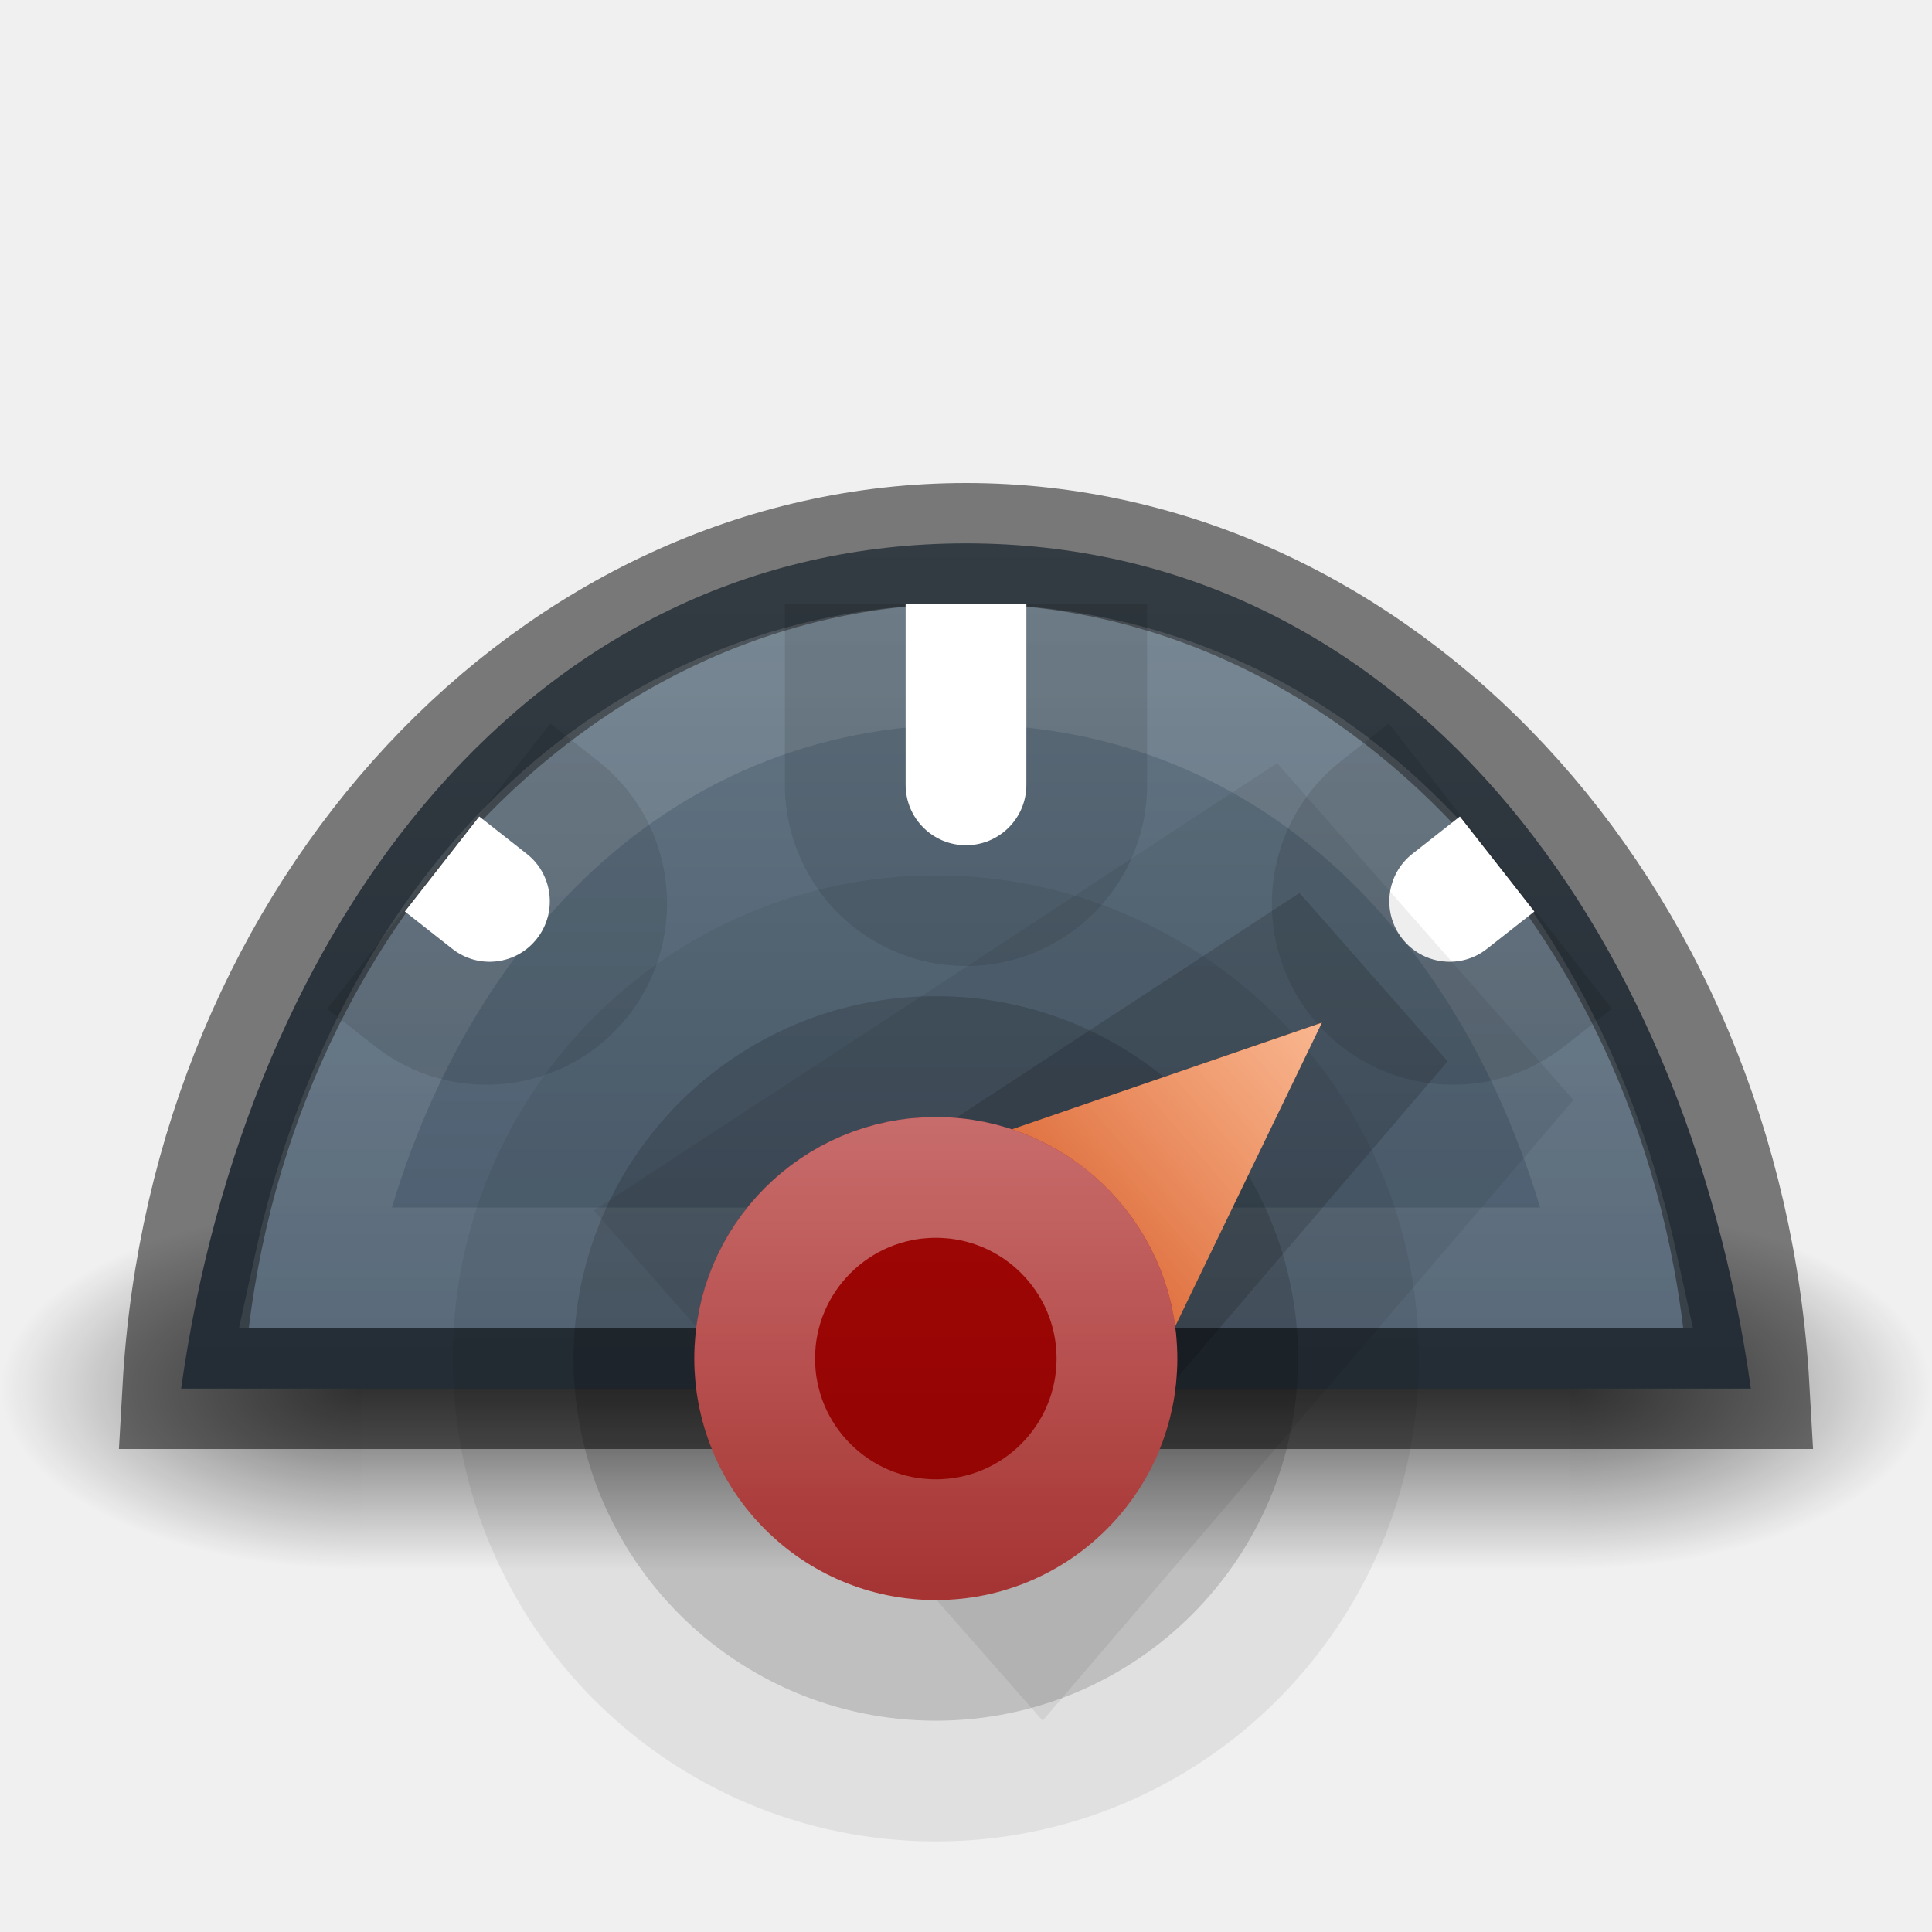
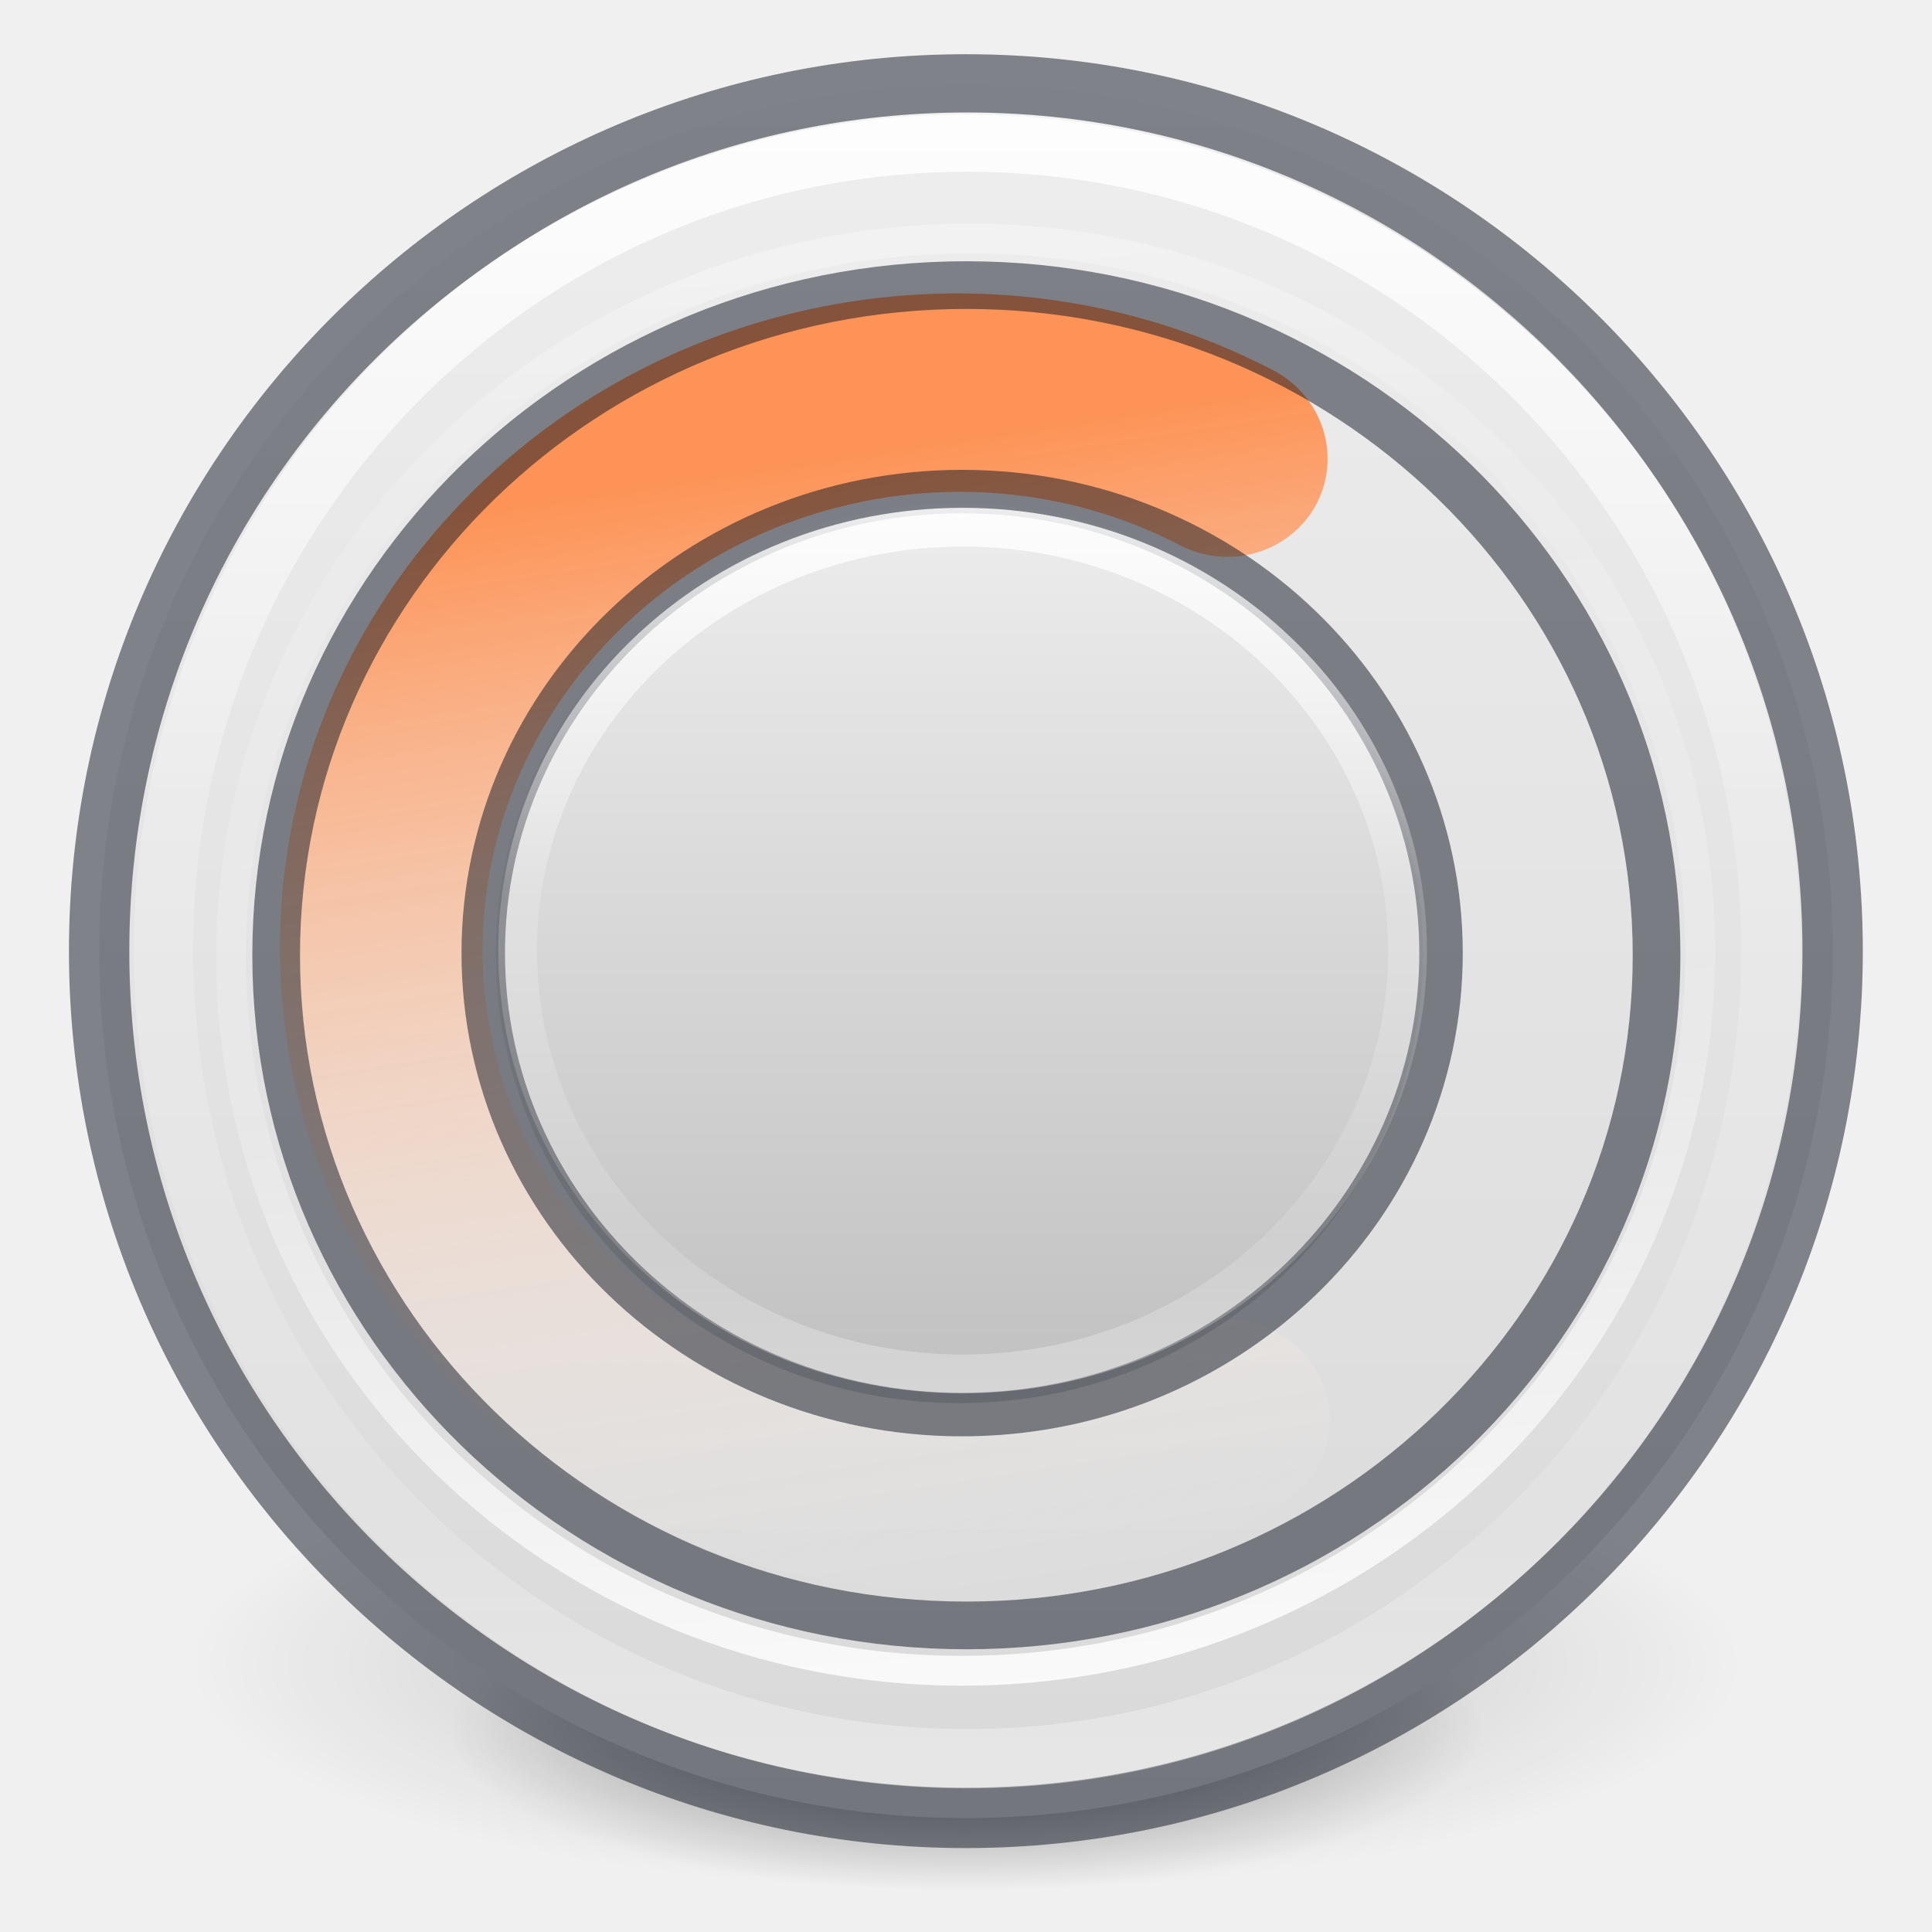
- <svg xmlns="http://www.w3.org/2000/svg" width="16" height="16" viewBox="0 0 16 16" fill="none">
-   <rect x="3" y="10" width="10" height="3" fill="url(#paint0_linear)" />
-   <rect y="10" width="3" height="3" fill="url(#paint1_radial)" />
-   <rect width="3" height="3" transform="matrix(-1 0 0 1 16 10)" fill="url(#paint2_radial)" />
-   <path d="M8 4.5C4.41 4.5 2.042 7.638 1.5 11.5H14.5C13.958 7.638 11.59 4.5 8 4.5Z" fill="url(#paint3_linear)" />
-   <path d="M1.514 11.5C1.738 7.535 4.612 4.5 8 4.5C11.388 4.5 14.262 7.535 14.486 11.5H1.514Z" stroke="black" stroke-opacity="0.5" />
-   <path d="M13.4 10.5H2.6C3.228 7.625 5.203 5.5 8 5.5C10.797 5.5 12.773 7.625 13.4 10.5Z" stroke="url(#paint4_linear)" stroke-opacity="0.5" />
-   <path d="M6.5 5H9.5V6.5C9.5 7.328 8.828 8 8 8V8C7.172 8 6.5 7.328 6.5 6.5V5Z" fill="black" fill-opacity="0.1" />
-   <path d="M7.5 5H8.5V6.5C8.5 6.776 8.276 7 8 7V7C7.724 7 7.5 6.776 7.5 6.5V5Z" fill="white" />
-   <path d="M11.501 5.992L13.35 8.354L12.957 8.663C12.306 9.175 11.364 9.061 10.853 8.409V8.409C10.342 7.756 10.456 6.813 11.108 6.301L11.501 5.992Z" fill="black" fill-opacity="0.1" />
-   <path d="M12.09 6.762L12.707 7.549L12.314 7.858C12.097 8.029 11.783 7.991 11.612 7.773V7.773C11.442 7.556 11.48 7.241 11.697 7.071L12.09 6.762Z" fill="white" />
-   <path d="M4.558 5.992L2.71 8.354L3.103 8.663C3.754 9.175 4.695 9.061 5.206 8.409V8.409C5.716 7.756 5.602 6.813 4.951 6.301L4.558 5.992Z" fill="black" fill-opacity="0.1" />
-   <path d="M3.969 6.762L3.353 7.549L3.746 7.858C3.963 8.029 4.277 7.991 4.447 7.773V7.773C4.617 7.556 4.579 7.241 4.362 7.071L3.969 6.762Z" fill="white" />
-   <circle cx="7.75" cy="11.25" r="3" stroke="black" stroke-opacity="0.07" stroke-width="2" />
-   <circle cx="7.75" cy="11.25" r="2.5" stroke="black" stroke-opacity="0.15" />
-   <path d="M8.06 11.738L8.44 12.171L8.815 11.733L9.174 11.313L9.892 10.473L11.327 8.794L10.673 8.051L8.825 9.261L7.901 9.866L7.439 10.168L6.956 10.484L7.337 10.917L8.06 11.738Z" stroke="black" stroke-opacity="0.15" stroke-miterlimit="5.016" />
-   <path d="M7.864 11.858L8.625 12.724L9.375 11.848L9.554 11.638L10.272 10.798L11.707 9.119L10.399 7.632L8.551 8.843L7.627 9.448L7.396 9.599L6.431 10.23L7.193 11.096L7.864 11.858Z" stroke="black" stroke-opacity="0.07" stroke-width="2" stroke-miterlimit="5.016" />
-   <path d="M9 12.5L6.5 10L10.947 8.469L9 12.5Z" fill="url(#paint5_linear)" />
-   <path d="M8.856 11.649L7.419 10.212L9.975 9.333L8.856 11.649Z" stroke="url(#paint6_linear)" stroke-miterlimit="16" />
-   <circle cx="7.75" cy="11.251" r="2" fill="url(#paint7_linear)" />
-   <circle cx="7.75" cy="11.251" r="1.5" stroke="url(#paint8_linear)" />
-   <defs>
-     <linearGradient id="paint0_linear" x1="8" y1="10" x2="8" y2="13" gradientUnits="userSpaceOnUse">
-       <stop stop-opacity="0" />
-       <stop offset="0.492" stop-opacity="0.6" />
-       <stop offset="1" stop-opacity="0" />
+ <svg xmlns="http://www.w3.org/2000/svg" xmlns:xlink="http://www.w3.org/1999/xlink" id="svg4518" height="16" width="16" version="1.1">
+   <defs id="defs4520">
+     <linearGradient id="linearGradient1112">
+       <stop style="stop-color:#fd9356;stop-opacity:1" offset="0" id="stop1108" />
+       <stop style="stop-color:#ffffff;stop-opacity:0;" offset="1" id="stop1110" />
    </linearGradient>
-     <radialGradient id="paint1_radial" cx="0" cy="0" r="1" gradientUnits="userSpaceOnUse" gradientTransform="translate(3 11.5) rotate(-180) scale(3 1.5)">
-       <stop stop-opacity="0.6" />
-       <stop offset="1" stop-opacity="0" />
-     </radialGradient>
-     <radialGradient id="paint2_radial" cx="0" cy="0" r="1" gradientUnits="userSpaceOnUse" gradientTransform="translate(3 1.5) rotate(-180) scale(3 1.5)">
-       <stop stop-opacity="0.6" />
-       <stop offset="1" stop-opacity="0" />
-     </radialGradient>
-     <linearGradient id="paint3_linear" x1="8" y1="4.5" x2="8" y2="11.5" gradientUnits="userSpaceOnUse">
-       <stop stop-color="#667885" />
-       <stop offset="1" stop-color="#485A6C" />
+     <linearGradient id="linearGradient1056">
+       <stop offset="0" style="stop-color:#e48839;stop-opacity:1" id="stop1052" />
+       <stop offset="1" style="stop-color:#000000;stop-opacity:0" id="stop1054" />
    </linearGradient>
-     <linearGradient id="paint4_linear" x1="8" y1="5" x2="8" y2="11" gradientUnits="userSpaceOnUse">
-       <stop stop-color="white" stop-opacity="0.26" />
-       <stop offset="1" stop-color="white" stop-opacity="0.17" />
+     <linearGradient id="linearGradient1040">
+       <stop style="stop-color:#eeeeee;stop-opacity:1" offset="0" id="stop1036" />
+       <stop style="stop-color:#d9d9d9;stop-opacity:1" offset="1" id="stop1038" />
    </linearGradient>
-     <linearGradient id="paint5_linear" x1="10.947" y1="8.469" x2="8.25" y2="10.75" gradientUnits="userSpaceOnUse">
-       <stop stop-color="#F37329" />
-       <stop offset="1" stop-color="#CC3B02" />
+     <linearGradient id="linearGradient1032">
+       <stop id="stop1028" style="stop-color:#e48839;stop-opacity:1" offset="0" />
+       <stop id="stop1030" style="stop-color:#000000;stop-opacity:0" offset="1" />
    </linearGradient>
-     <linearGradient id="paint6_linear" x1="10.947" y1="8.469" x2="7.663" y2="11.358" gradientUnits="userSpaceOnUse">
-       <stop stop-color="white" stop-opacity="0.48" />
-       <stop offset="1" stop-color="white" stop-opacity="0.03" />
+     <linearGradient id="linearGradient918">
+       <stop id="stop914" offset="0" style="stop-color:#ededed;stop-opacity:1" />
+       <stop id="stop916" offset="1" style="stop-color:#c0c0c0;stop-opacity:1" />
    </linearGradient>
-     <linearGradient id="paint7_linear" x1="7.75" y1="9.251" x2="7.75" y2="17.75" gradientUnits="userSpaceOnUse">
-       <stop stop-color="#A10705" />
-       <stop offset="1" stop-color="#7A0000" />
+     <linearGradient id="linearGradient4223">
+       <stop id="stop4225" style="stop-color:#ffffff;stop-opacity:0" offset="0" />
+       <stop id="stop4229" style="stop-color:#ffffff;stop-opacity:0.127" offset="0.372" />
+       <stop offset="0.597" style="stop-color:#ffffff;stop-opacity:0.273" id="stop4231" />
+       <stop offset="0.637" style="stop-color:#ffffff;stop-opacity:1" id="stop4233" />
+       <stop id="stop4235" style="stop-color:#ffffff;stop-opacity:0.229" offset="0.771" />
+       <stop id="stop4237" style="stop-color:#ffffff;stop-opacity:0" offset="1" />
    </linearGradient>
-     <linearGradient id="paint8_linear" x1="7.75" y1="9.251" x2="7.75" y2="13.251" gradientUnits="userSpaceOnUse">
-       <stop stop-color="white" stop-opacity="0.41" />
-       <stop offset="1" stop-color="white" stop-opacity="0.19" />
+     <linearGradient id="linearGradient4335">
+       <stop id="stop4337" offset="0" style="stop-color:#ffffff;stop-opacity:1;" />
+       <stop id="stop4339" offset="1" style="stop-color:#ffffff;stop-opacity:0;" />
    </linearGradient>
+     <linearGradient gradientTransform="matrix(0.5519641,0,0,0.555065,-31.82912,-7.596456)" gradientUnits="userSpaceOnUse" xlink:href="#linearGradient4806-2-9" id="linearGradient3549" y2="40.496" x2="71.204" y1="15.369" x1="71.204" />
+     <linearGradient id="linearGradient4806-2-9">
+       <stop offset="0" style="stop-color:#ffffff;stop-opacity:1" id="stop4808-4-5" />
+       <stop offset="0.424" style="stop-color:#ffffff;stop-opacity:0.235" id="stop4810-0-5" />
+       <stop offset="0.821" style="stop-color:#ffffff;stop-opacity:0.157" id="stop4812-8-4" />
+       <stop offset="1" style="stop-color:#ffffff;stop-opacity:0.392" id="stop4814-0-5" />
+     </linearGradient>
+     <radialGradient gradientTransform="matrix(0.3823536,7.5560295e-8,-1.8372241e-8,0.1115265,-5.925426,100.3329)" gradientUnits="userSpaceOnUse" xlink:href="#linearGradient3820-7-2-7" id="radialGradient3300" fy="185.297" fx="99.189" r="62.769" cy="185.297" cx="99.189" />
+     <linearGradient id="linearGradient3820-7-2-7">
+       <stop offset="0" style="stop-color:#000000;stop-opacity:1" id="stop3822-2-6-8" />
+       <stop offset="1" style="stop-color:#000000;stop-opacity:0" id="stop3824-1-2-6" />
+     </linearGradient>
+     <radialGradient gradientTransform="matrix(0.2549024,5.3965937e-8,-1.2248161e-8,0.07965335,6.716383,108.2394)" gradientUnits="userSpaceOnUse" xlink:href="#linearGradient3820-7-2-7" id="radialGradient4192" fy="185.297" fx="99.189" r="62.769" cy="185.297" cx="99.189" />
+     <linearGradient gradientTransform="matrix(0,2.410766,2.411065,0,8.698925,2.734156)" gradientUnits="userSpaceOnUse" xlink:href="#linearGradient4804" id="linearGradient4362" y2="23" x2="47.5" y1="23" x1="3.5" />
+     <linearGradient id="linearGradient4804">
+       <stop offset="0" style="stop-color:#ffffff;stop-opacity:0" id="stop4806" />
+       <stop id="stop4239" style="stop-color:#ffffff;stop-opacity:0.176" offset="0.2" />
+       <stop id="stop4808" style="stop-color:#ffffff;stop-opacity:0.851;" offset="0.324" />
+       <stop offset="0.457" style="stop-color:#ffffff;stop-opacity:0.127" id="stop4812" />
+       <stop id="stop4818" style="stop-color:#ffffff;stop-opacity:0.137" offset="0.77" />
+       <stop id="stop4816" style="stop-color:#ffffff;stop-opacity:1" offset="0.84" />
+       <stop offset="1" style="stop-color:#ffffff;stop-opacity:0" id="stop4810" />
+     </linearGradient>
+     <linearGradient gradientTransform="matrix(1.70488,1.704669,-1.70488,1.704669,59.89122,-18.46776)" gradientUnits="userSpaceOnUse" xlink:href="#linearGradient4820" id="linearGradient4355" y2="27.243" x2="4.287" y1="27.262" x1="47.1" />
+     <linearGradient id="linearGradient4820">
+       <stop id="stop4822" style="stop-color:#ffffff;stop-opacity:0" offset="0" />
+       <stop offset="0.047" style="stop-color:#ffffff;stop-opacity:0.122" id="stop4219" />
+       <stop offset="0.134" style="stop-color:#ffffff;stop-opacity:0.851;" id="stop4824" />
+       <stop id="stop4217" style="stop-color:#ffffff;stop-opacity:0" offset="0.235" />
+       <stop id="stop4826" style="stop-color:#ffffff;stop-opacity:0.127" offset="0.363" />
+       <stop offset="0.436" style="stop-color:#ffffff;stop-opacity:1" id="stop4928" />
+       <stop id="stop4930" style="stop-color:#ffffff;stop-opacity:0.205" offset="0.525" />
+       <stop offset="0.725" style="stop-color:#ffffff;stop-opacity:0.273" id="stop4828" />
+       <stop offset="0.84" style="stop-color:#ffffff;stop-opacity:1" id="stop4830" />
+       <stop id="stop4832" style="stop-color:#ffffff;stop-opacity:0" offset="1" />
+     </linearGradient>
+     <linearGradient gradientTransform="matrix(2.411065,0,0,-2.410766,2.671272,119.6563)" gradientUnits="userSpaceOnUse" xlink:href="#linearGradient4834" id="linearGradient4344" y2="23" x2="47.5" y1="23" x1="4.49" />
+     <linearGradient id="linearGradient4834">
+       <stop id="stop4836" style="stop-color:#ffffff;stop-opacity:0" offset="0" />
+       <stop offset="0.168" style="stop-color:#ffffff;stop-opacity:0.851;" id="stop4838" />
+       <stop id="stop4840" style="stop-color:#ffffff;stop-opacity:0.127" offset="0.457" />
+       <stop offset="0.661" style="stop-color:#ffffff;stop-opacity:0.273" id="stop4842" />
+       <stop offset="0.726" style="stop-color:#ffffff;stop-opacity:1" id="stop4844" />
+       <stop id="stop4221" style="stop-color:#ffffff;stop-opacity:0.273" offset="0.787" />
+       <stop id="stop4846" style="stop-color:#ffffff;stop-opacity:0" offset="1" />
+     </linearGradient>
+     <linearGradient y2="22.18" x2="44.629" y1="58.276" x1="5.551" gradientTransform="matrix(0,2.410766,2.411065,0,-22.74887,2.734156)" gradientUnits="userSpaceOnUse" id="linearGradient4898" xlink:href="#linearGradient4914" />
+     <linearGradient id="linearGradient4914">
+       <stop offset="0" style="stop-color:#ffffff;stop-opacity:0" id="stop4916" />
+       <stop id="stop4918" style="stop-color:#ffffff;stop-opacity:0.851;" offset="0.143" />
+       <stop offset="0.346" style="stop-color:#ffffff;stop-opacity:0.127" id="stop4920" />
+       <stop id="stop4922" style="stop-color:#ffffff;stop-opacity:0.273" offset="0.645" />
+       <stop id="stop4924" style="stop-color:#ffffff;stop-opacity:1" offset="0.728" />
+       <stop offset="0.809" style="stop-color:#ffffff;stop-opacity:0.229" id="stop4932" />
+       <stop offset="1" style="stop-color:#ffffff;stop-opacity:0" id="stop4926" />
+     </linearGradient>
+     <linearGradient y2="22.18" x2="44.629" y1="47.572" x1="11.051" gradientTransform="matrix(0,-2.410766,-2.411065,0,107.5552,128.676)" gradientUnits="userSpaceOnUse" id="linearGradient4946" xlink:href="#linearGradient4223" />
+     <linearGradient y2="15.345" x2="41.073" y1="48.221" x1="25.177" gradientTransform="matrix(0,2.410766,2.411065,0,3.879021,15.71968)" gradientUnits="userSpaceOnUse" id="linearGradient4950" xlink:href="#linearGradient4952" />
+     <linearGradient id="linearGradient4952">
+       <stop id="stop4954" style="stop-color:#ffffff;stop-opacity:0" offset="0" />
+       <stop offset="0.448" style="stop-color:#ffffff;stop-opacity:0.273" id="stop4960" />
+       <stop offset="0.538" style="stop-color:#ffffff;stop-opacity:1" id="stop4962" />
+       <stop id="stop4964" style="stop-color:#ffffff;stop-opacity:0.229" offset="0.651" />
+       <stop id="stop4966" style="stop-color:#ffffff;stop-opacity:0" offset="1" />
+     </linearGradient>
+     <radialGradient gradientUnits="userSpaceOnUse" gradientTransform="matrix(1.787906,0,0,1.787685,7.059619,7.610587)" r="3.636" fy="21.304" fx="46.263" cy="21.304" cx="46.263" id="radialGradient4341" xlink:href="#linearGradient4335" />
+     <radialGradient gradientUnits="userSpaceOnUse" gradientTransform="matrix(1.787906,0,0,1.787685,6.518709,7.295696)" r="3.636" fy="43.295" fx="25.177" cy="43.295" cx="25.177" id="radialGradient4343" xlink:href="#linearGradient4335" />
+     <radialGradient gradientUnits="userSpaceOnUse" gradientTransform="matrix(1.787906,0,0,1.787685,6.22134,9.726181)" r="3.636" fy="51.827" fx="41.15" cy="51.827" cx="41.15" id="radialGradient4345" xlink:href="#linearGradient4335" />
+     <radialGradient gradientUnits="userSpaceOnUse" gradientTransform="matrix(1.787906,0,0,1.787685,6.231331,7.645566)" r="3.636" fy="22.656" fx="13.974" cy="22.656" cx="13.974" id="radialGradient4347" xlink:href="#linearGradient4335" />
+     <radialGradient xlink:href="#linearGradient4335" id="radialGradient4272" gradientUnits="userSpaceOnUse" gradientTransform="matrix(2.338031,0,0,2.337742,-1.456094,-4.816229)" cx="13.974" cy="22.656" fx="13.974" fy="22.656" r="3.636" />
+     <radialGradient xlink:href="#linearGradient4335" id="radialGradient4276" gradientUnits="userSpaceOnUse" gradientTransform="matrix(2.338031,0,0,2.337742,-7.331668,-16.5187)" cx="25.177" cy="43.295" fx="25.177" fy="43.295" r="3.636" />
+     <radialGradient xlink:href="#linearGradient4335" id="radialGradient4280" gradientUnits="userSpaceOnUse" gradientTransform="matrix(2.338031,0,0,2.337741,-18.39076,-4.107574)" cx="46.263" cy="21.304" fx="46.263" fy="21.304" r="3.636" />
+     <radialGradient xlink:href="#linearGradient4335" id="radialGradient4284" gradientUnits="userSpaceOnUse" gradientTransform="matrix(2.338031,0,0,2.337742,-16.41608,-18.78161)" cx="41.15" cy="51.827" fx="41.15" fy="51.827" r="3.636" />
+     <linearGradient gradientTransform="matrix(0,0.1341735,-0.1341735,0,16.7207,-0.7095759)" gradientUnits="userSpaceOnUse" y2="65" x2="117.5" y1="65" x1="10.5" id="linearGradient920" xlink:href="#linearGradient1040" />
+     <radialGradient gradientTransform="matrix(0.3823536,7.5560295e-8,-1.8372241e-8,0.1115265,-5.925426,100.3329)" gradientUnits="userSpaceOnUse" xlink:href="#linearGradient3820-7-2-7" id="radialGradient3300-3" fy="185.297" fx="99.189" r="62.769" cy="185.297" cx="99.189" />
+     <radialGradient gradientTransform="matrix(0.2549024,5.3965937e-8,-1.2248161e-8,0.07965335,6.716383,108.2394)" gradientUnits="userSpaceOnUse" xlink:href="#linearGradient3820-7-2-7" id="radialGradient4192-5" fy="185.297" fx="99.189" r="62.769" cy="185.297" cx="99.189" />
+     <linearGradient gradientTransform="matrix(0,0.0696084,-0.07177172,0,12.61002,3.44129)" gradientUnits="userSpaceOnUse" y2="65" x2="117.5" y1="65" x1="10.5" id="linearGradient920-5" xlink:href="#linearGradient918" />
+     <linearGradient gradientTransform="matrix(0.3056025,0,0,0.2907495,-14.08611,-0.2300214)" gradientUnits="userSpaceOnUse" xlink:href="#linearGradient4806-2-9" id="linearGradient3549-2" y2="40.496" x2="71.204" y1="15.369" x1="71.204" />
+     <linearGradient gradientTransform="matrix(3.607746,0,0,3.499004,-196.3931,-32.5064)" gradientUnits="userSpaceOnUse" xlink:href="#linearGradient4806-2-9" id="linearGradient3549-2-2" y2="40.496" x2="71.204" y1="15.369" x1="71.204" />
+     <linearGradient xlink:href="#linearGradient1112" id="linearGradient1114" x1="25.34" y1="35.357" x2="115.725" y2="69.918" gradientUnits="userSpaceOnUse" gradientTransform="matrix(0.09916967,0,0,0.1021579,4.789377,-9.491099)" />
+     <linearGradient gradientTransform="matrix(-0.5032066,0.03655035,-0.03515721,-0.4903972,45.29685,18.93394)" gradientUnits="userSpaceOnUse" xlink:href="#linearGradient4806-2-9" id="linearGradient3549-5" y2="40.496" x2="71.204" y1="15.369" x1="71.204" />
  </defs>
+   <g id="g4230" transform="matrix(0.2683469,0,0,0.2683469,-0.587683,-18.68884)" style="display:inline">
+     <path style="display:inline;opacity:0.2;fill:url(#radialGradient3300);fill-opacity:1;stroke:none;stroke-width:1" id="path3818-0" d="M 56,121 A 24,6.999 0 1 1 8,121 24,6.999 0 1 1 56,121 Z" />
+     <path style="display:inline;opacity:0.4;fill:url(#radialGradient4192);fill-opacity:1;stroke:none;stroke-width:1" id="path4190" d="M 48,123 A 16,4.999 0 1 1 16,123 16,4.999 0 1 1 48,123 Z" />
+   </g>
+   <path style="color:#000000;display:inline;overflow:visible;visibility:visible;fill:url(#linearGradient920);fill-opacity:1;fill-rule:nonzero;stroke:none;stroke-width:0.134;marker:none;enable-background:accumulate" id="path2555" d="m 15.178,7.878 c 0,-3.961 -3.218,-7.178 -7.178,-7.178 -3.961,0 -7.178,3.218 -7.178,7.178 0,3.961 3.218,7.178 7.178,7.178 3.961,0 7.178,-3.218 7.178,-7.178 z" />
+   <path style="display:inline;opacity:1;vector-effect:none;fill:none;fill-opacity:1;fill-rule:evenodd;stroke:url(#linearGradient1114);stroke-width:1.661;stroke-linecap:round;stroke-linejoin:round;stroke-miterlimit:4;stroke-dasharray:none;stroke-dashoffset:0;stroke-opacity:1" id="path1106" d="M 15.203,-2.88 A 4.567,4.704 0 0 1 11.481,1.743 4.567,4.704 0 0 1 6.382,-1.169 4.567,4.704 0 0 1 8.216,-6.87" transform="matrix(0.503327,0.864096,-0.8762905,0.4817831,0,0)" />
+   <path style="color:#000000;display:inline;overflow:visible;visibility:visible;opacity:0.5;fill:none;stroke:#0e141f;stroke-width:0.5;stroke-linecap:butt;stroke-linejoin:miter;stroke-miterlimit:4;stroke-dasharray:none;stroke-dashoffset:0;stroke-opacity:1;marker:none;enable-background:accumulate" id="path2555-7-1" d="m 7.999,0.699 c -3.961,0 -7.178,3.218 -7.178,7.178 0,3.961 3.218,7.178 7.178,7.178 3.961,0 7.178,-3.218 7.178,-7.178 0,-3.961 -3.218,-7.178 -7.178,-7.178 z" />
+   <path style="color:#000000;display:inline;overflow:visible;visibility:visible;opacity:0.896;fill:none;stroke:url(#linearGradient3549);stroke-width:0.491;stroke-linecap:round;stroke-linejoin:round;stroke-miterlimit:4;stroke-dasharray:none;stroke-dashoffset:0;stroke-opacity:1;marker:none;enable-background:accumulate" id="path3026-5" d="m 14.666,7.871 c 0,3.697 -2.98,6.694 -6.656,6.694 -3.676,0 -6.656,-2.997 -6.656,-6.694 0,-3.697 2.98,-6.694 6.656,-6.694 3.676,0 6.656,2.997 6.656,6.694 z" />
+   <path style="color:#000000;display:inline;overflow:visible;visibility:visible;fill:url(#linearGradient920-5);fill-opacity:1;fill-rule:nonzero;stroke:none;stroke-width:0.071;marker:none;enable-background:accumulate" id="path2555-6" d="m 11.785,7.896 c 0,-2.055 -1.721,-3.724 -3.84,-3.724 -2.119,0 -3.84,1.669 -3.84,3.724 0,2.055 1.721,3.724 3.84,3.724 2.119,0 3.84,-1.669 3.84,-3.724 z" />
+   <path style="color:#000000;display:inline;overflow:visible;visibility:visible;opacity:0.5;fill:none;stroke:#0e141f;stroke-width:0.36;stroke-linecap:butt;stroke-linejoin:miter;stroke-miterlimit:4;stroke-dasharray:none;stroke-dashoffset:0;stroke-opacity:1;marker:none;enable-background:accumulate" id="path2555-7-1-0" d="m 7.968,4.071 c -2.188,0 -3.966,1.713 -3.966,3.822 0,2.109 1.778,3.822 3.966,3.822 2.188,0 3.966,-1.713 3.966,-3.822 0,-2.109 -1.778,-3.822 -3.966,-3.822 z" />
+   <path style="color:#000000;display:inline;overflow:visible;visibility:visible;opacity:0.85;fill:none;stroke:url(#linearGradient3549-2);stroke-width:0.321;stroke-linecap:round;stroke-linejoin:round;stroke-miterlimit:4;stroke-dasharray:none;stroke-dashoffset:0;stroke-opacity:1;marker:none;enable-background:accumulate" id="path3026-5-6" d="m 11.657,7.872 c 0,1.936 -1.65,3.506 -3.685,3.506 -2.035,0 -3.685,-1.57 -3.685,-3.506 0,-1.936 1.65,-3.506 3.685,-3.506 2.035,0 3.685,1.57 3.685,3.506 z" />
+   <path style="color:#000000;display:inline;overflow:visible;visibility:visible;opacity:0.5;fill:none;stroke:#0e141f;stroke-width:0.395;stroke-linecap:butt;stroke-linejoin:miter;stroke-miterlimit:4;stroke-dasharray:none;stroke-dashoffset:0;stroke-opacity:1;marker:none;enable-background:accumulate" id="path2555-7-1-0-9" d="m 8.003,2.361 c -3.154,0 -5.716,2.488 -5.716,5.55 0,3.062 2.562,5.55 5.716,5.55 3.154,0 5.716,-2.488 5.716,-5.55 0,-3.062 -2.562,-5.55 -5.716,-5.55 z" />
+   <path style="color:#000000;display:inline;overflow:visible;visibility:visible;opacity:0.861;fill:none;stroke:url(#linearGradient3549-5);stroke-width:0.247;stroke-linecap:round;stroke-linejoin:round;stroke-miterlimit:4;stroke-dasharray:none;stroke-dashoffset:0;stroke-opacity:1;marker:none;enable-background:accumulate" id="path3026-5-9" d="M 1.929,8.347 C 1.695,5.081 4.222,2.236 7.574,1.992 c 3.351,-0.243 6.258,2.207 6.492,5.473 0.234,3.266 -2.293,6.111 -5.644,6.355 -3.351,0.243 -6.258,-2.207 -6.492,-5.473 z" />
</svg>
